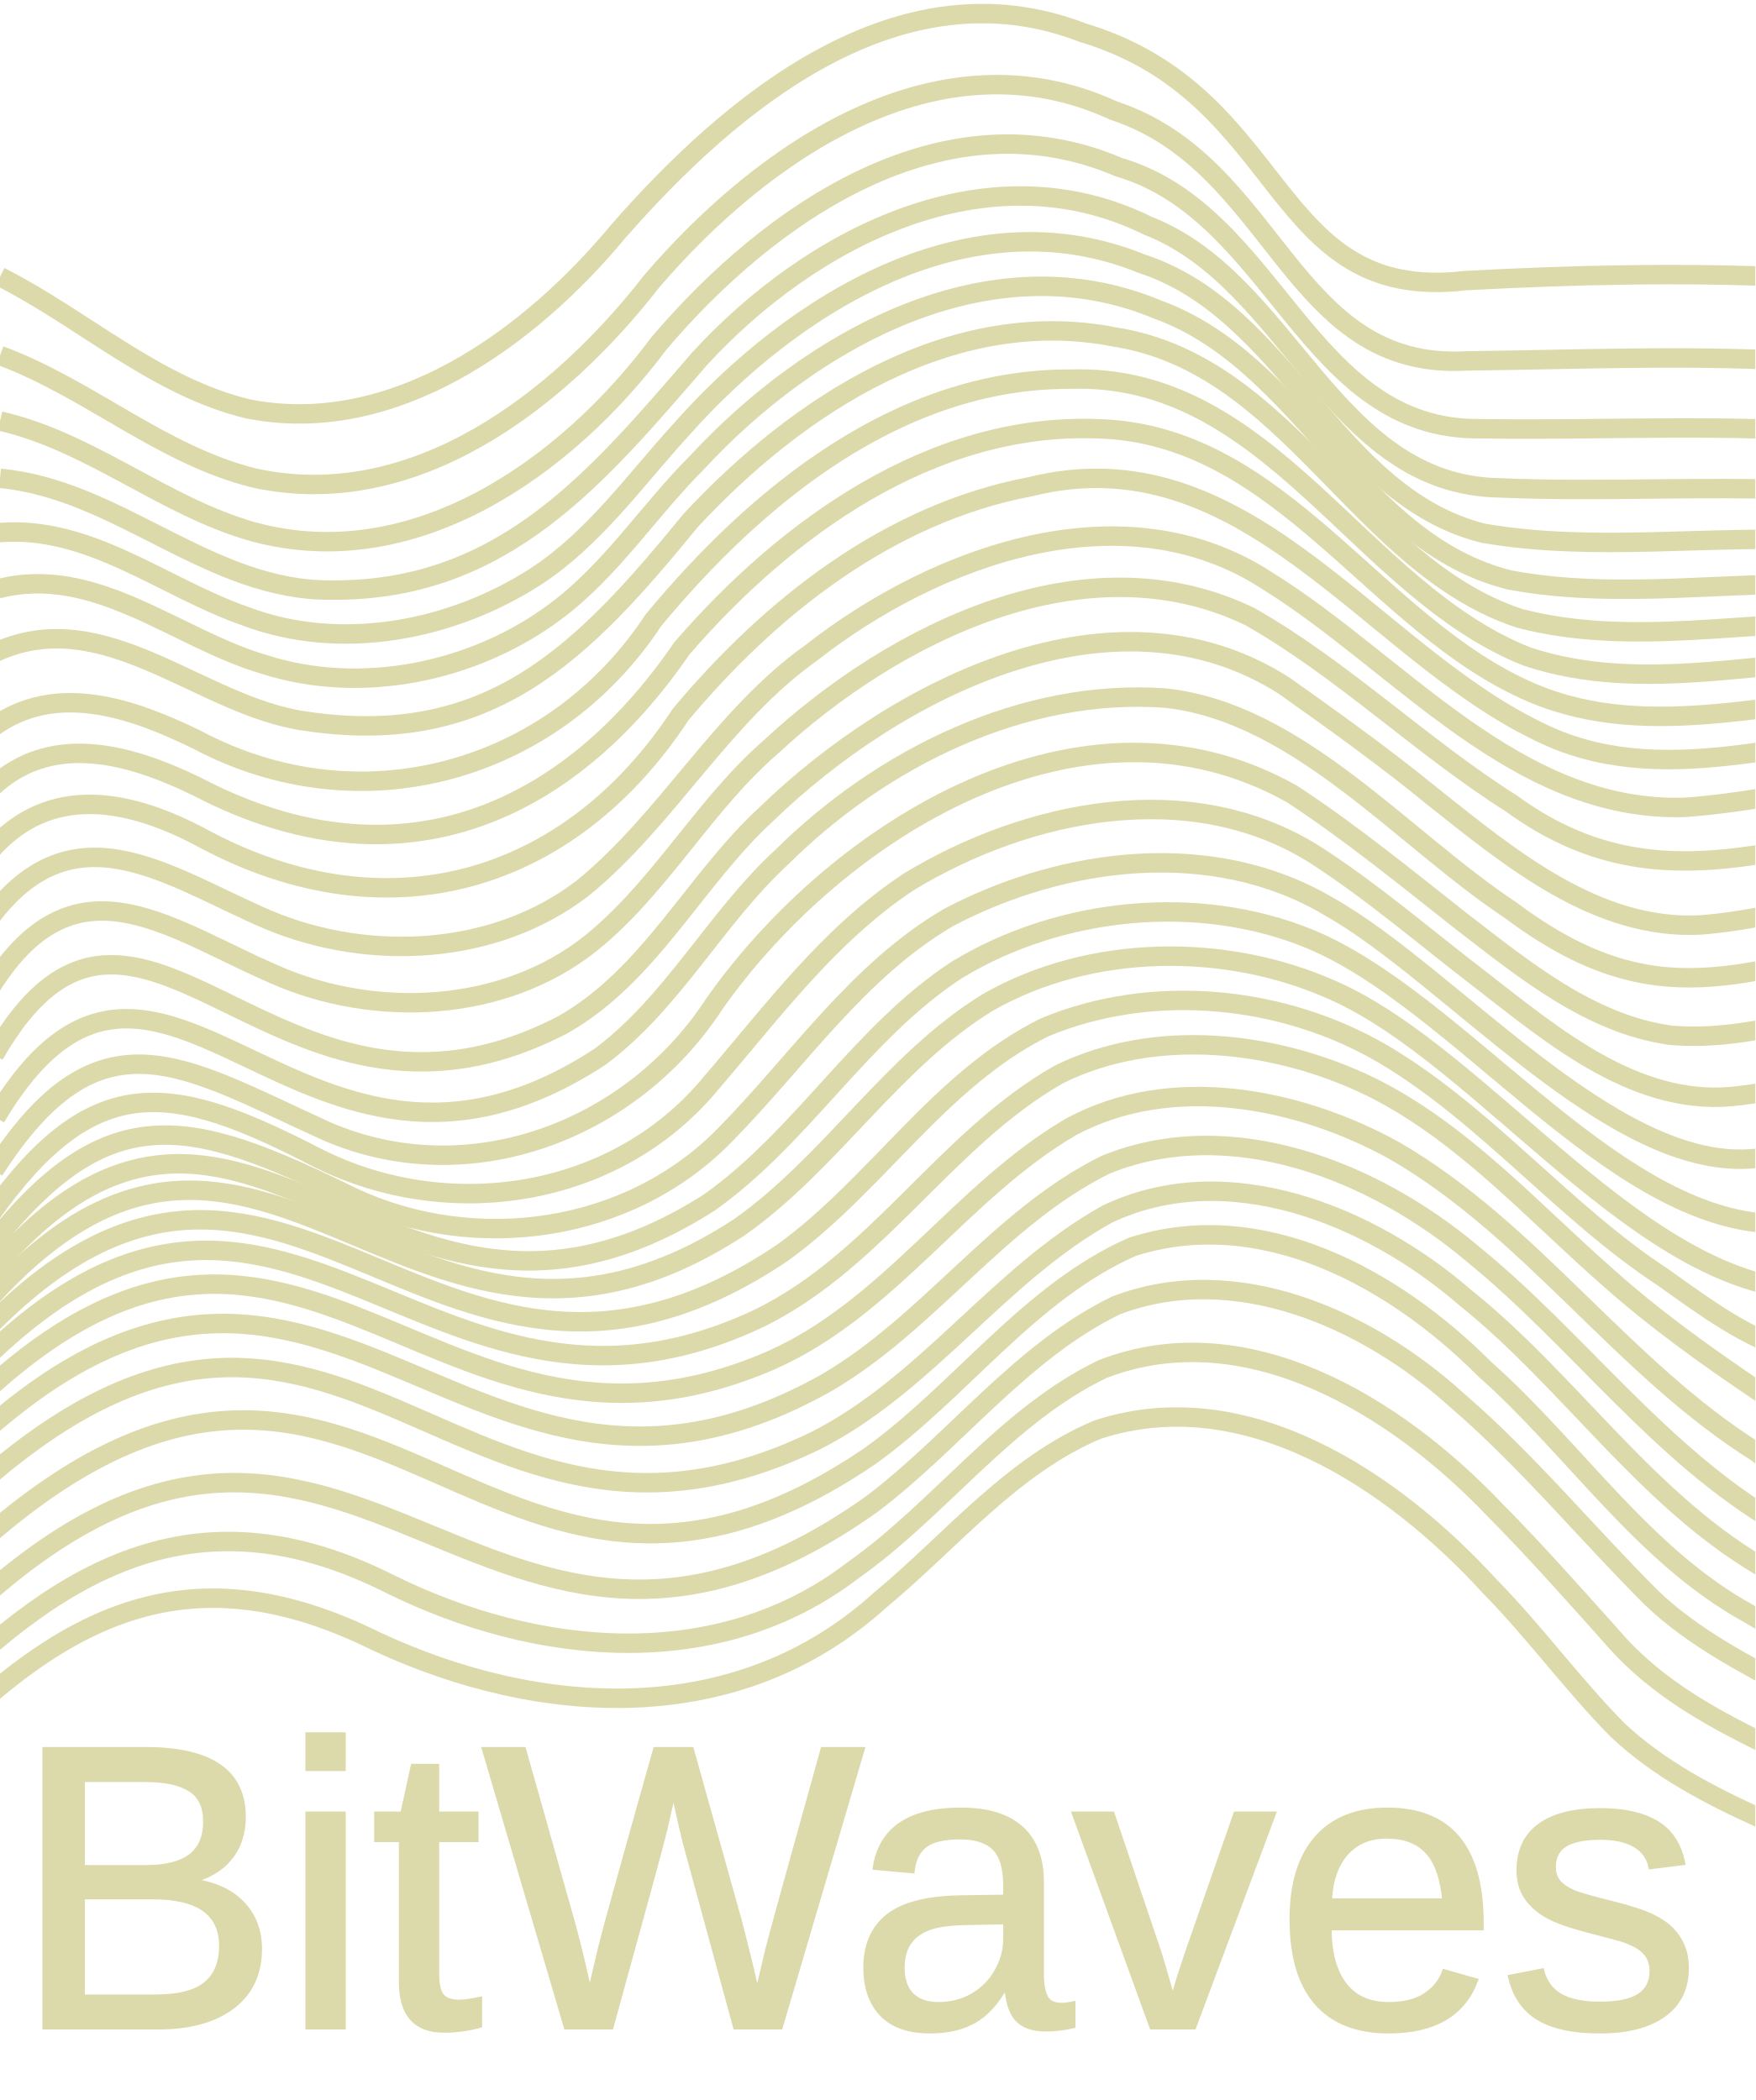
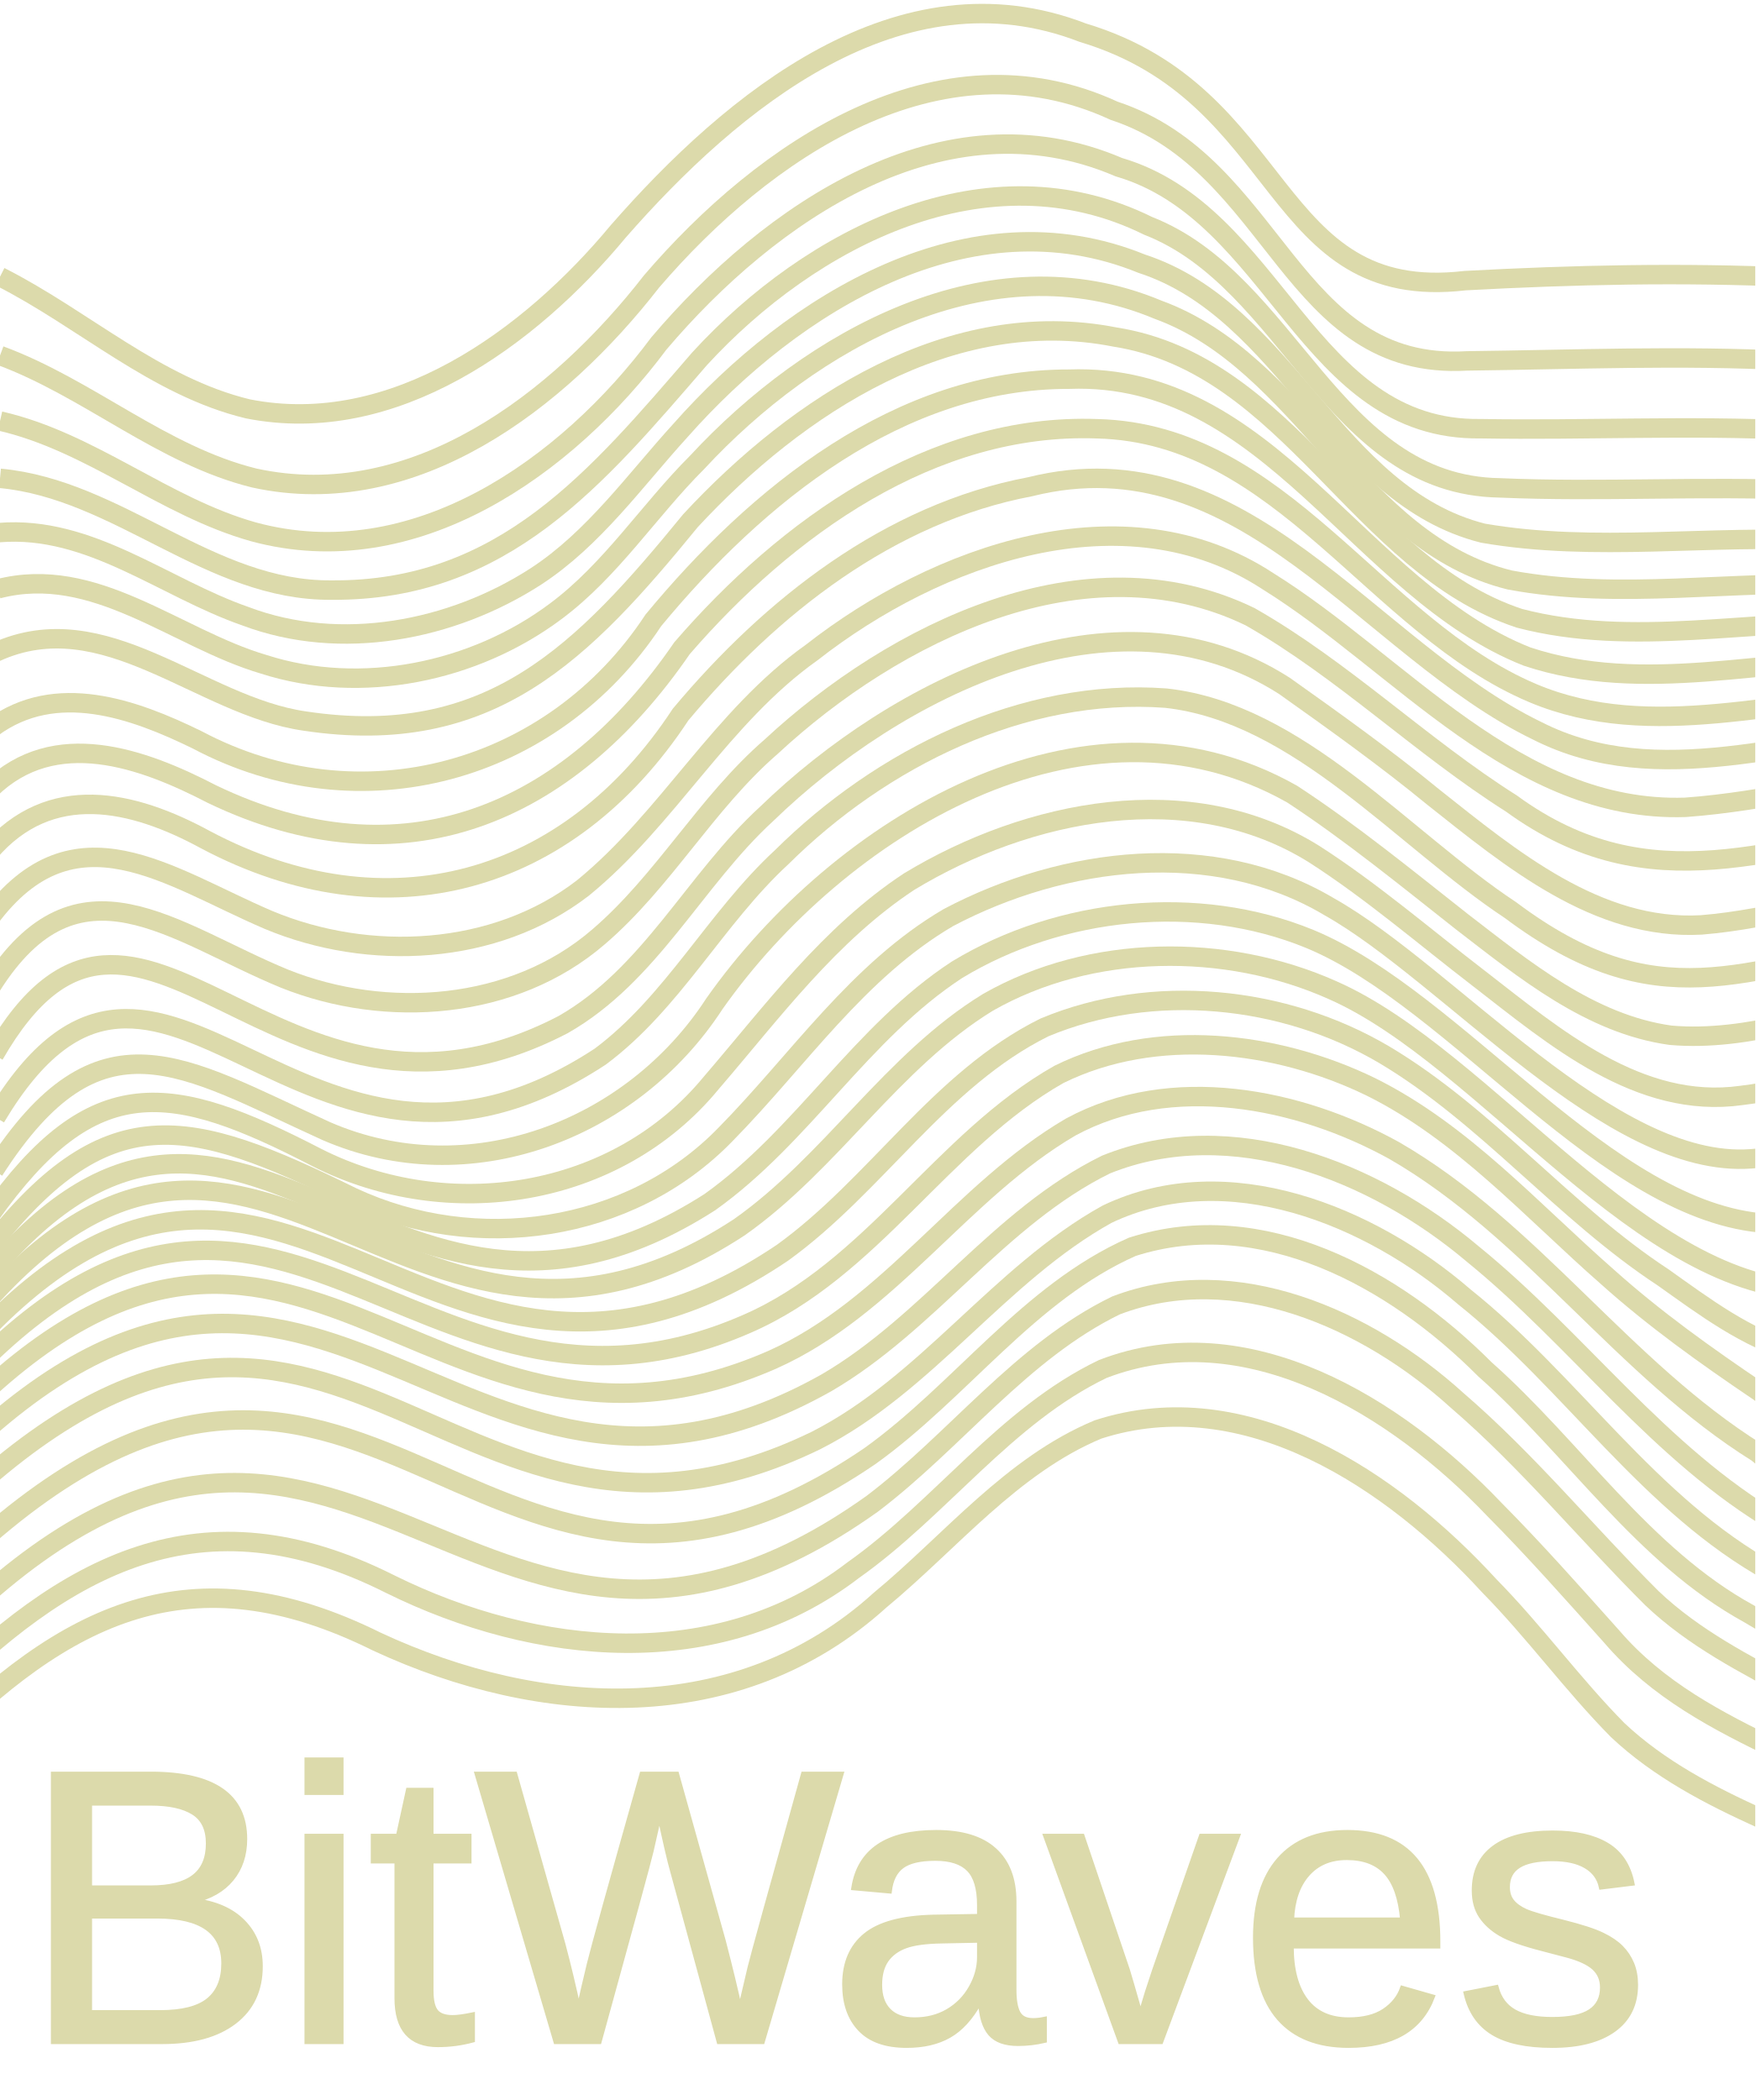
<svg xmlns="http://www.w3.org/2000/svg" width="361" height="432" viewBox="0 8 361 432">
  <defs>
    <clipPath id="clip-path">
      <rect id="Rectangle_1" data-name="Rectangle 1" width="361" height="432" transform="translate(17.596)" fill="none" />
    </clipPath>
  </defs>
  <g id="Group_2" data-name="Group 2" transform="translate(-17.596)">
    <g id="Group_1" data-name="Group 1" clip-path="url(#clip-path)">
-       <text x="20" y="425" font-family="Arial" font-size="83" fill="#dcdaab" stroke="#dcdaab">BitWaves</text>
+       <text x="22" y="428" font-family="Arial" font-size="80" fill="#dcdaab" stroke="#dcdaab">BitWaves</text>
      <path id="Path_1" data-name="Path 1" d="M17.6,64.92c17.206,8.7,31.975,22.6,50.98,27.19,29.957,5.932,58-14.609,76.17-36.51,23.4-26.764,57.907-55.459,95.56-40.869,42.449,12.731,38.21,55.749,78.619,51,22.411-1.208,44.455-1.717,67.211-.691" fill="none" stroke="#dcdaab" stroke-miterlimit="10" stroke-width="4" />
      <path id="Path_2" data-name="Path 2" d="M17.6,81.13c18.252,6.754,33.258,20.486,52.27,25.2,32.84,7.2,62.7-15.936,81.729-40.43,23-26.844,59.076-51.76,95.122-35.118,33.454,11.032,36.168,53.631,72.618,51.459,22.042-.259,43.728-1.187,66.081-.051" fill="none" stroke="#dcdaab" stroke-miterlimit="10" stroke-width="4" />
      <path id="Path_3" data-name="Path 3" d="M17.6,94.61c18.755,4.3,33.719,17.624,52.1,22.79,33.093,9.007,64.493-13.348,83.409-38.751,22.753-26.81,58.522-51.7,94.6-36.258,32.32,9.467,38.635,54.333,74.418,53.8,21.5.37,42.661-.748,64.461.319" fill="none" stroke="#dcdaab" stroke-miterlimit="10" stroke-width="4" />
      <path id="Path_4" data-name="Path 4" d="M17.6,106.4c24.422,2.26,43.126,23.209,68.15,22.99,35.451.278,54.66-23.243,75.739-47.6,22.882-24.948,59.187-43.679,92.242-27.328,29.157,11.381,37.872,53.334,72.279,53.9,21.028.92,41.737-.458,63.07.5" fill="none" stroke="#dcdaab" stroke-miterlimit="10" stroke-width="4" />
      <path id="Path_5" data-name="Path 5" d="M17.436,117.56c18.651-1.517,33.832,11.369,50.62,17.2,19.6,7.42,42.452,3,59.74-8.17,11.931-7.765,20.382-19.776,29.81-30.11,23.122-26.142,59.372-48.652,94.79-34.239,29.889,9.737,39.557,47.689,70.2,55.44,23.075,4,46.684.252,70.211,1.559" fill="none" stroke="#dcdaab" stroke-miterlimit="10" stroke-width="4" />
      <path id="Path_6" data-name="Path 6" d="M17.166,129.14c19.887-5.183,36.561,10.183,54.65,15.51,20.043,6.464,43.317,1.647,60.05-10.88,11.389-8.463,19.18-20.745,29.08-30.63,23.494-25.378,60.16-45.923,94.79-31.439,29.673,10.81,41.115,47.86,72.36,55.609,22.738,4.24,45.834-.046,69.04.98" fill="none" stroke="#dcdaab" stroke-miterlimit="10" stroke-width="4" />
      <path id="Path_7" data-name="Path 7" d="M16.706,142.16c22.411-10.235,42,11.087,63.57,14.17,38.218,5.769,57.28-14.269,79.349-41.241,22-23.739,53.559-44.4,87.261-37.759,36.009,5.661,50.082,46.9,83.2,57.861,23.318,6.1,47.673.168,71.63.879" fill="none" stroke="#dcdaab" stroke-miterlimit="10" stroke-width="4" />
      <path id="Path_8" data-name="Path 8" d="M16.026,157.69c13.064-9.622,29.039-3.9,42.13,2.511,33.493,17.77,73.116,6.85,93.819-24.6,21.256-25.7,50.572-49.674,85.531-49.6,41.261-1.5,59.524,43.37,94.129,57.051,23.97,8.015,49.493.246,74.3.459" fill="none" stroke="#dcdaab" stroke-miterlimit="10" stroke-width="4" />
      <path id="Path_9" data-name="Path 9" d="M15.6,170.34c13.259-12.925,31.3-6.387,45.57,1.011,39.2,18.87,73.178,4.279,96.7-30.013,21.359-24.7,51.341-46.379,85.361-45.138,38.031.933,57.16,40.658,89.6,54.38,24.565,10.358,51.267.751,76.96.29" fill="none" stroke="#dcdaab" stroke-miterlimit="10" stroke-width="4" />
      <path id="Path_10" data-name="Path 10" d="M15.366,183.33c12.537-14.671,29.509-10.752,44.52-2.578,37.28,19.76,74.7,9.255,97.689-25.764,18.607-22.233,42.864-41.357,71.921-46.868,43.881-10.95,69.419,33.335,104.24,50.211,24.947,12.689,52.775,1.257,79.1-.121" fill="none" stroke="#dcdaab" stroke-miterlimit="10" stroke-width="4" />
      <path id="Path_11" data-name="Path 11" d="M15.446,196.94c17.446-23.435,36.69-8.55,57.32.281,20.679,8.674,46.612,7.436,64.72-6.551,17.513-14.3,28.461-35.255,47.071-48.459,25.592-20.024,64.239-34.063,93.859-14.621,27.224,16.947,51.076,47.64,85.8,46.491,16.872-1.228,33.219-5.737,50.19-7.741" fill="none" stroke="#dcdaab" stroke-miterlimit="10" stroke-width="4" />
      <path id="Path_12" data-name="Path 12" d="M15.786,210.9c17.826-28.291,37.4-11,60.34-1.568,20.916,8.368,47.08,6.515,64.56-8.6,13.393-11.469,22.176-27.569,35.481-39.1,25.283-23.5,64.725-43.163,98.519-26.771,19.074,10.843,35.265,26.743,53.75,38.431,28.621,20.884,54.174,8.722,85.46,3.88" fill="none" stroke="#dcdaab" stroke-miterlimit="10" stroke-width="4" />
      <path id="Path_13" data-name="Path 13" d="M16.386,225c29.783-51.818,57.5,24.77,117-6.211,17.92-10.174,27.1-29.831,41.89-43.369,26.588-25.764,71.521-48.73,106.49-26.321,10.133,7.192,21,14.968,30.64,22.9,15.842,12.544,33.665,27.464,55.09,26.27,14.789-1.2,28.93-5.97,43.71-8.29" fill="none" stroke="#dcdaab" stroke-miterlimit="10" stroke-width="4" />
      <path id="Path_14" data-name="Path 14" d="M16.7,237.87C50.678,180.99,79.111,266,141.046,225.36c14.944-11.129,23.766-28.529,37.31-41.02,20.5-20.338,49.689-34.906,79.04-32.721,27.246,3.014,48.72,28.956,70.851,43.6,30.1,22.568,47.594,12.389,80.639,6.121" fill="none" stroke="#dcdaab" stroke-miterlimit="10" stroke-width="4" />
      <path id="Path_15" data-name="Path 15" d="M16.356,248.78c21.749-33.906,38.6-21.6,68.37-8.088,29.244,12.7,62.836-.054,79.819-26.234,25.372-35.981,75.86-67.368,118.8-43.1,12.047,7.885,23.571,17.312,34.889,26.23,12.822,9.867,26.434,21.094,42.95,23.38,16.3,1.42,31.9-5.027,47.92-7.68" fill="none" stroke="#dcdaab" stroke-miterlimit="10" stroke-width="4" />
      <path id="Path_16" data-name="Path 16" d="M15.486,258.07c21.353-30.169,37.251-27.491,67.34-11.919,26.965,13.61,61.492,8.408,81.05-15.382,12.693-14.767,24.342-30.622,40.7-41.409,24.468-14.827,57.754-21.624,83.29-5.66,11.8,7.571,22.722,17,33.85,25.55,15.545,12.03,32.978,27.047,54.01,24.1,11.913-1.477,23.779-5.269,35.61-7.63" fill="none" stroke="#dcdaab" stroke-miterlimit="10" stroke-width="4" />
      <path id="Path_17" data-name="Path 17" d="M14.236,266.13c25.16-33.017,42.117-28.432,75.81-11.869,25.314,11.837,57.07,7.439,76.79-12.922,14.966-15.222,27.169-33.672,45.85-44.6,23.7-12.5,54.435-16.4,78.27-2.22,24.778,13.931,57.861,53.985,86.76,51.871,12.614-.947,25.018-4.983,37.43-7.611" fill="none" stroke="#dcdaab" stroke-miterlimit="10" stroke-width="4" />
      <path id="Path_18" data-name="Path 18" d="M12.746,273.32c54-68.571,82.7,25.688,150.84-18.021,19.077-13.578,31.2-34.995,50.86-47.819,21.17-12.835,49.514-15.792,72.54-6.321,30.326,12.542,61.072,56.5,94.15,58.522,13.242-.077,26.174-4.458,39.1-7.261" fill="none" stroke="#dcdaab" stroke-miterlimit="10" stroke-width="4" />
      <path id="Path_19" data-name="Path 19" d="M11.126,280.13c58.854-71.639,89.145,25.791,158.53-19.671,18.872-13.286,31.355-34.148,51.12-46.259,21.094-12.057,48.889-12.362,70.91-2.5,31.628,13.944,63.806,62.069,99.53,61.762,11.538-.583,23.248-4.044,34.53-6.6" fill="none" stroke="#dcdaab" stroke-miterlimit="10" stroke-width="4" />
      <path id="Path_20" data-name="Path 20" d="M9.276,287.41c65.483-75.221,95.385,28.138,169.26-21.71,19.262-13.9,32.305-35.657,53.86-46.34,22.27-9.321,49.277-6.585,69.94,5.64,21.069,12.555,36.8,32.316,57.271,45.75,8.5,6.031,17.2,12.623,27.389,15.47,14.863,3.858,30.253-1.21,44.89-4.27" fill="none" stroke="#dcdaab" stroke-miterlimit="10" stroke-width="4" />
      <path id="Path_21" data-name="Path 21" d="M7.406,294.93c65.721-73.151,94.751,15.631,163.77-14.579C196.932,269.177,211.4,242.6,235.4,229.01c19.848-9.786,44.669-6.911,64.13,2.569,18.83,9.342,33.081,25.433,48.65,39.081,9.665,8.672,20.238,16.21,30.97,23.47,17.223,13.059,39.2,9.318,58.79,4.63" fill="none" stroke="#dcdaab" stroke-miterlimit="10" stroke-width="4" />
      <path id="Path_22" data-name="Path 22" d="M5.676,303.09c71.373-76.115,98.472,16.292,170.71-15.349,24.193-10.782,38.94-34.773,61.45-47.911,20.617-11.167,46.823-6.034,66.53,4.869,28.31,16.361,47,44.871,74.67,62.15,19.822,17,40.907,17.163,65.2,10.951" fill="none" stroke="#dcdaab" stroke-miterlimit="10" stroke-width="4" />
      <path id="Path_23" data-name="Path 23" d="M4.246,312.31c78.21-81.569,106.08,23.6,183.31-19.839,21.155-12.326,35.479-34.073,57.51-44.911,25.8-10.411,55.247,1.358,75.43,18.41,21.678,17.627,38.369,41.178,62.74,55.432,21.437,16.8,39.537,17.547,65.31,11.121" fill="none" stroke="#dcdaab" stroke-miterlimit="10" stroke-width="4" />
      <path id="Path_24" data-name="Path 24" d="M3.256,323c81.939-83.36,104.708,19.041,182.16-18.669,22.811-11.576,37.666-34.229,59.87-46.551,24.693-11.789,54.09.226,73.49,17.02,22.136,17.681,38.068,42.89,63.24,56.73,24.406,17.163,39.417,19.887,68.57,12.61" fill="none" stroke="#dcdaab" stroke-miterlimit="10" stroke-width="4" />
      <path id="Path_25" data-name="Path 25" d="M2.876,335.5c88.8-90.824,110.62,28.685,193.64-27.969,18.666-13.363,32.672-33.64,53.95-43.041,26.7-8.574,53.951,6.542,72.5,25.17,18.418,16.316,32.5,38.35,54.37,50.331,28.132,16.834,40.45,22.844,73.931,14.479" fill="none" stroke="#dcdaab" stroke-miterlimit="10" stroke-width="4" />
      <path id="Path_26" data-name="Path 26" d="M2.9,347.47c85.007-88.925,110.47,29.449,194.071-30.11,17.11-12.963,30.626-31.316,50.139-40.81,24.56-9.392,51.762,2.813,70.16,19.52,14.369,12.365,26.659,27.325,40.06,40.69,8.638,8.225,19.278,13.635,29.69,19.2,19.458,12.027,41.8,14.06,63.83,8.71" fill="none" stroke="#dcdaab" stroke-miterlimit="10" stroke-width="4" />
      <path id="Path_27" data-name="Path 27" d="M2.976,358.35c28.232-28.8,56.12-43.966,94.84-24.488,29.963,14.836,67.314,18.571,95.24-2.844,17.955-12.7,31.307-31.761,51.32-41.388,29.65-11.453,60.5,7.791,80.55,28.87,8.246,8.3,16.345,17.45,24.16,26.18,9.4,10.975,21.756,17.383,34.49,23.5,20.162,10.937,43.322,13.521,65.72,8.95" fill="none" stroke="#dcdaab" stroke-miterlimit="10" stroke-width="4" />
      <path id="Path_28" data-name="Path 28" d="M3.106,368.31c28.02-28.7,53.865-41.515,91.97-22.618,33.808,15.752,74.309,17.955,103.49-8.494,14.577-12.056,27.122-27.761,44.86-35.138,30.4-9.87,60.657,10.527,80.48,32.18,9.179,9.314,17.2,20.361,26.39,29.66,8.543,8.04,18.972,13.451,29.57,18.25,20.683,10.25,43.938,13.27,66.73,9.86" fill="none" stroke="#dcdaab" stroke-miterlimit="10" stroke-width="4" />
    </g>
  </g>
</svg>
